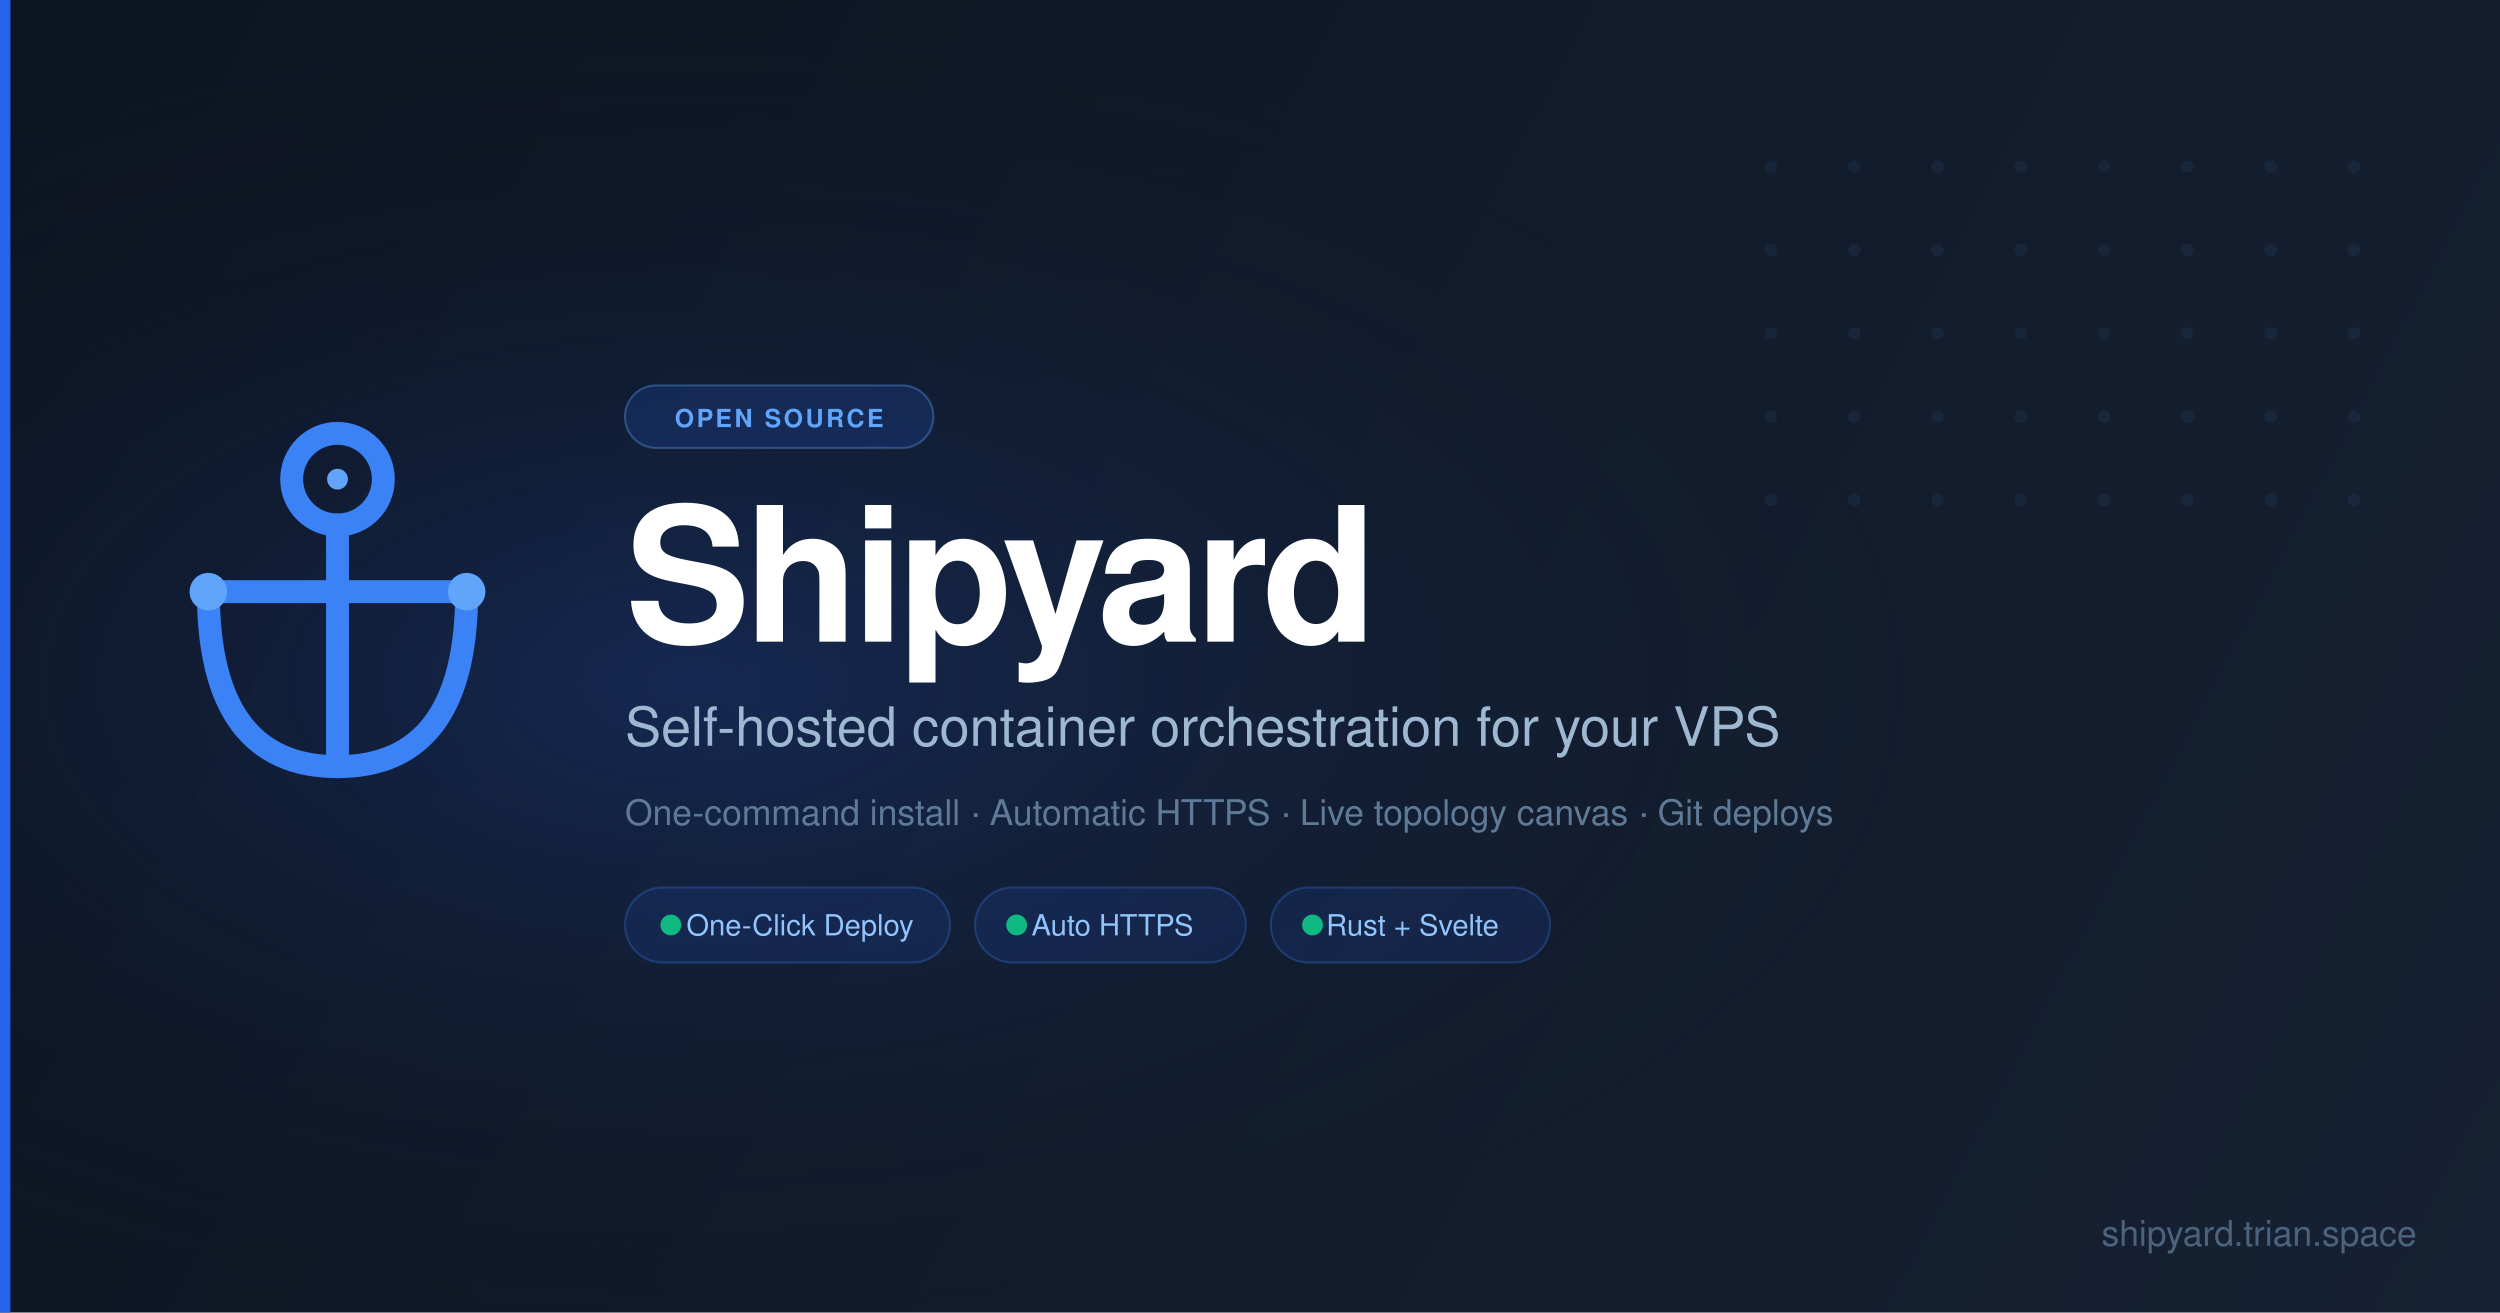
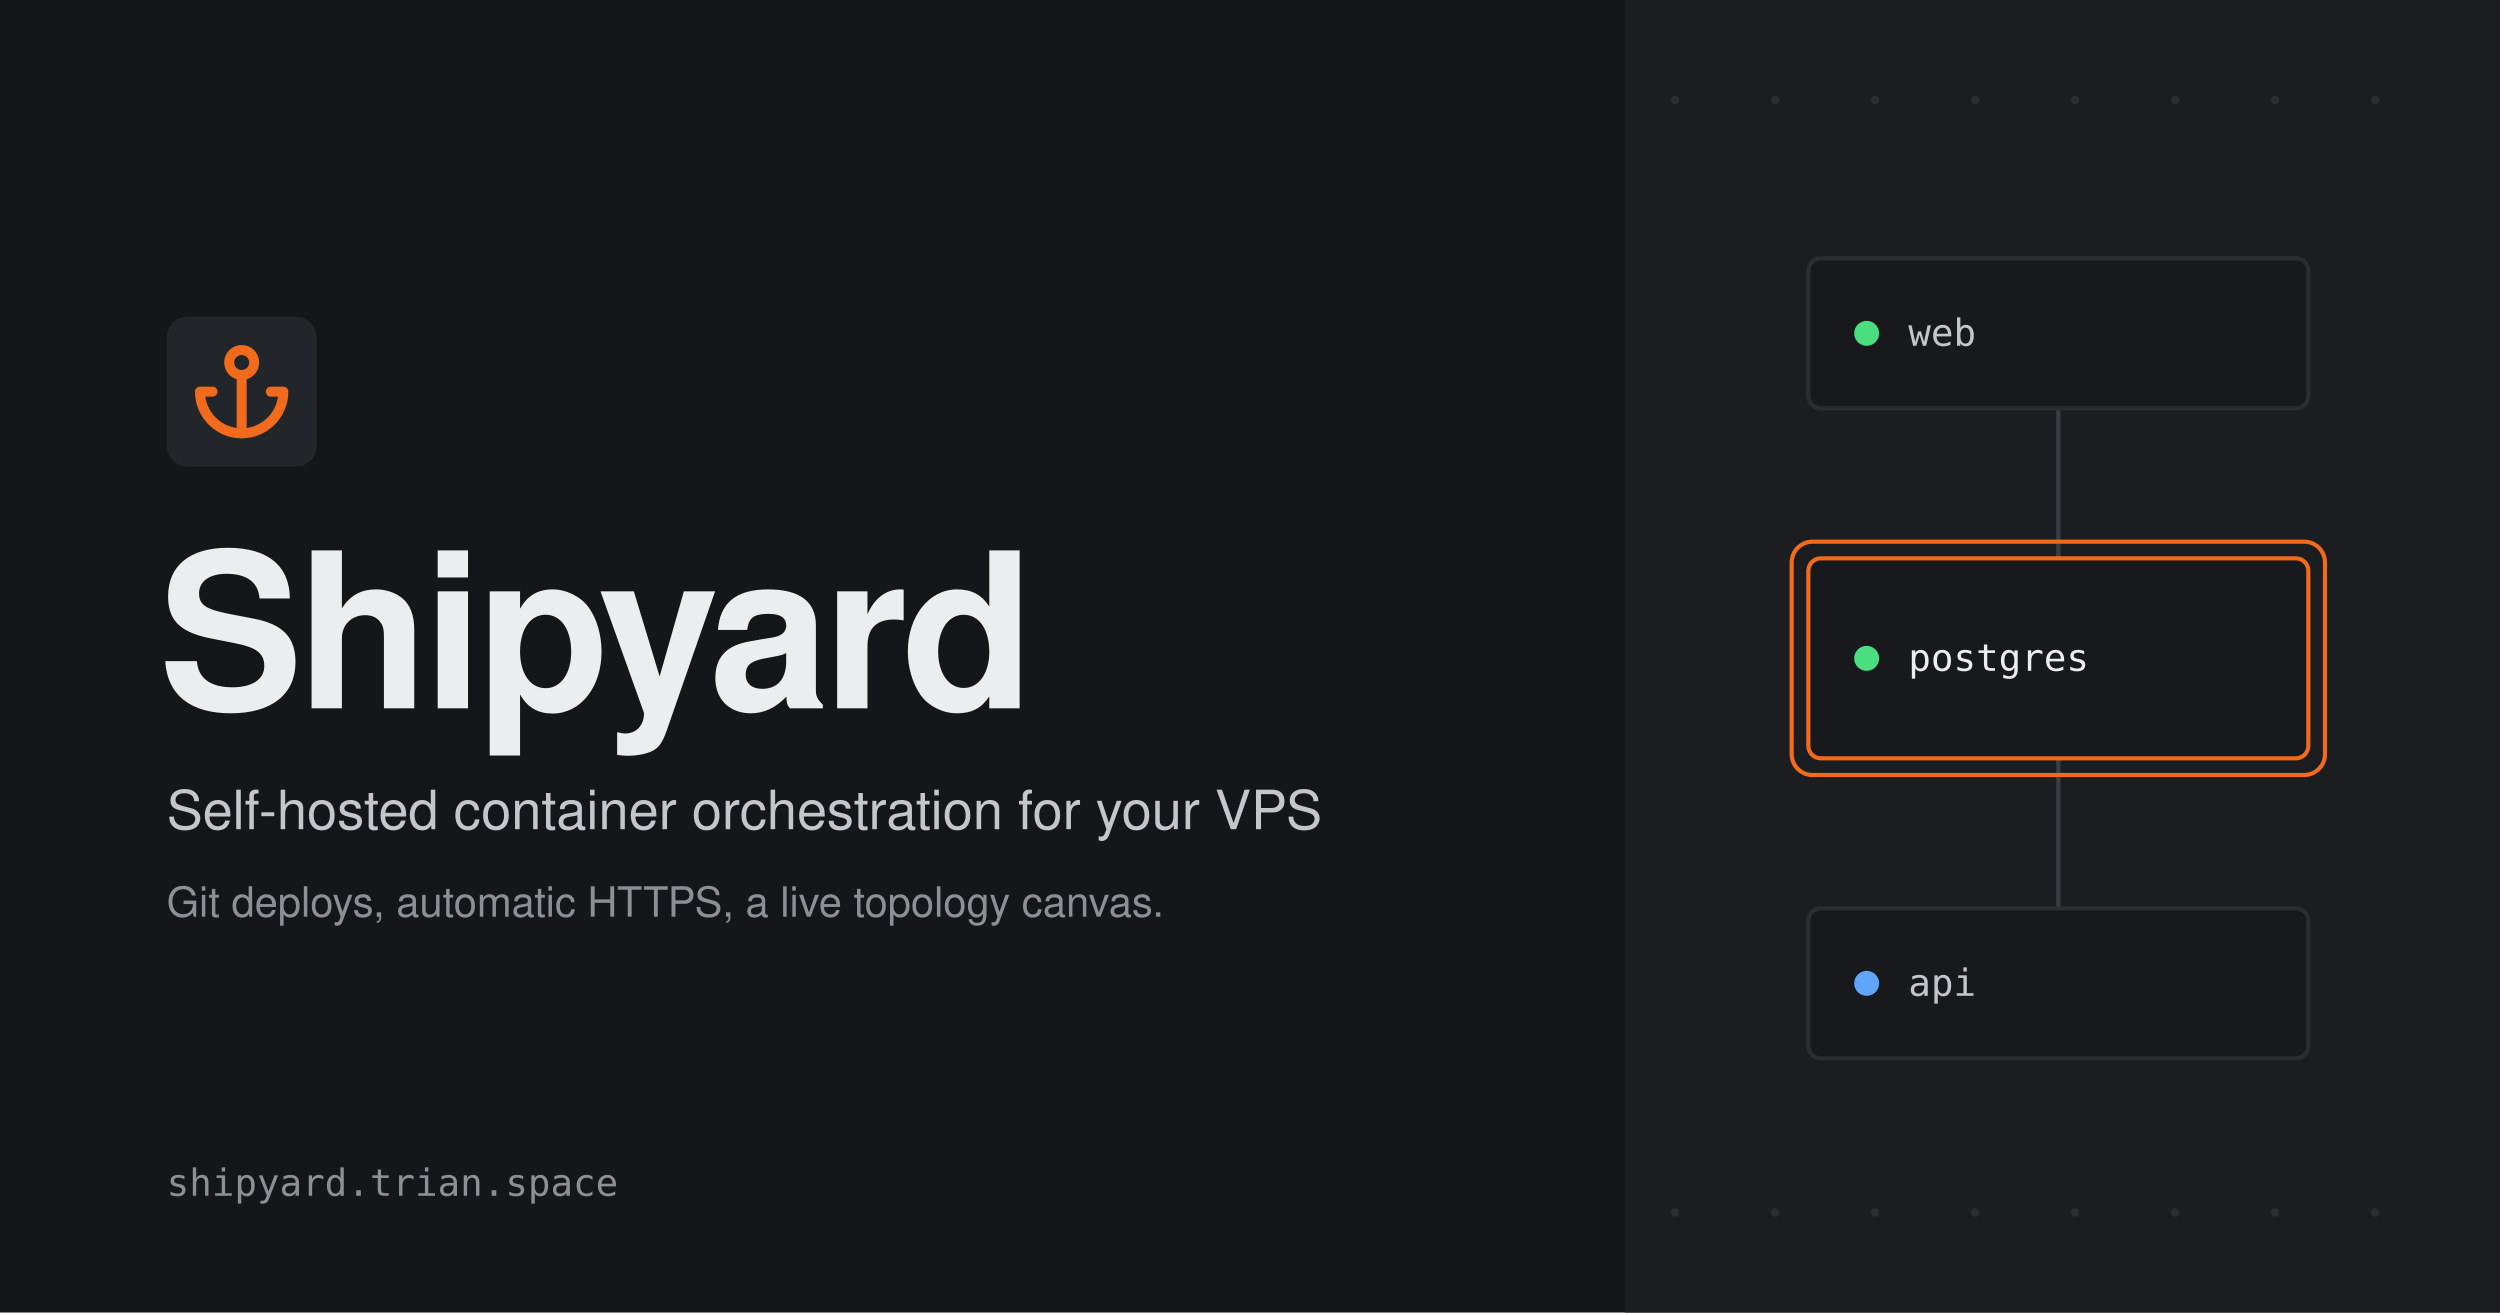
<svg xmlns="http://www.w3.org/2000/svg" width="1200" height="630" viewBox="0 0 1200 630">
-   <defs>
-     <linearGradient id="bg" x1="0" y1="0" x2="1200" y2="630" gradientUnits="userSpaceOnUse">
-       <stop offset="0%" stop-color="#0D1421" />
-       <stop offset="100%" stop-color="#162133" />
-     </linearGradient>
-     <radialGradient id="glow" cx="28%" cy="52%" r="52%" gradientUnits="objectBoundingBox">
-       <stop offset="0%" stop-color="#2563EB" stop-opacity="0.22" />
-       <stop offset="100%" stop-color="#0D1421" stop-opacity="0" />
-     </radialGradient>
-   </defs>
-   <rect width="1200" height="630" fill="url(#bg)" />
-   <rect width="1200" height="630" fill="url(#glow)" />
-   <rect x="0" y="0" width="5" height="630" fill="#2563EB" />
-   <g opacity="0.07" fill="#60A5FA">
-     <circle cx="850" cy="80" r="3" />
-     <circle cx="890" cy="80" r="3" />
-     <circle cx="930" cy="80" r="3" />
-     <circle cx="970" cy="80" r="3" />
-     <circle cx="1010" cy="80" r="3" />
-     <circle cx="1050" cy="80" r="3" />
-     <circle cx="1090" cy="80" r="3" />
-     <circle cx="1130" cy="80" r="3" />
-     <circle cx="850" cy="120" r="3" />
-     <circle cx="890" cy="120" r="3" />
-     <circle cx="930" cy="120" r="3" />
-     <circle cx="970" cy="120" r="3" />
-     <circle cx="1010" cy="120" r="3" />
-     <circle cx="1050" cy="120" r="3" />
-     <circle cx="1090" cy="120" r="3" />
-     <circle cx="1130" cy="120" r="3" />
-     <circle cx="850" cy="160" r="3" />
-     <circle cx="890" cy="160" r="3" />
-     <circle cx="930" cy="160" r="3" />
-     <circle cx="970" cy="160" r="3" />
-     <circle cx="1010" cy="160" r="3" />
-     <circle cx="1050" cy="160" r="3" />
-     <circle cx="1090" cy="160" r="3" />
-     <circle cx="1130" cy="160" r="3" />
-     <circle cx="850" cy="200" r="3" />
-     <circle cx="890" cy="200" r="3" />
-     <circle cx="930" cy="200" r="3" />
-     <circle cx="970" cy="200" r="3" />
-     <circle cx="1010" cy="200" r="3" />
-     <circle cx="1050" cy="200" r="3" />
-     <circle cx="1090" cy="200" r="3" />
-     <circle cx="1130" cy="200" r="3" />
-     <circle cx="850" cy="240" r="3" />
-     <circle cx="890" cy="240" r="3" />
-     <circle cx="930" cy="240" r="3" />
-     <circle cx="970" cy="240" r="3" />
-     <circle cx="1010" cy="240" r="3" />
-     <circle cx="1050" cy="240" r="3" />
-     <circle cx="1090" cy="240" r="3" />
-     <circle cx="1130" cy="240" r="3" />
+   <rect width="1200" height="630" fill="#141619" />
+   <rect x="780" y="0" width="420" height="630" fill="#1B1D21" />
+   <g fill="#2A2D32">
+     <circle cx="804" cy="48" r="2" />
+     <circle cx="852" cy="48" r="2" />
+     <circle cx="900" cy="48" r="2" />
+     <circle cx="948" cy="48" r="2" />
+     <circle cx="996" cy="48" r="2" />
+     <circle cx="1044" cy="48" r="2" />
+     <circle cx="1092" cy="48" r="2" />
+     <circle cx="1140" cy="48" r="2" />
+     <circle cx="804" cy="582" r="2" />
+     <circle cx="852" cy="582" r="2" />
+     <circle cx="900" cy="582" r="2" />
+     <circle cx="948" cy="582" r="2" />
+     <circle cx="996" cy="582" r="2" />
+     <circle cx="1044" cy="582" r="2" />
+     <circle cx="1092" cy="582" r="2" />
+     <circle cx="1140" cy="582" r="2" />
  </g>
-   <g transform="translate(82, 202)" stroke-linecap="round" stroke-linejoin="round">
-     <circle cx="80" cy="28" r="22" fill="none" stroke="#3B82F6" stroke-width="11" />
-     <line x1="80" y1="50" x2="80" y2="166" stroke="#3B82F6" stroke-width="11" />
-     <line x1="18" y1="82" x2="142" y2="82" stroke="#3B82F6" stroke-width="11" />
-     <path d="M18 82 Q18 166 80 166 Q142 166 142 82" fill="none" stroke="#3B82F6" stroke-width="11" />
-     <circle cx="18" cy="82" r="9" fill="#60A5FA" />
-     <circle cx="142" cy="82" r="9" fill="#60A5FA" />
-     <circle cx="80" cy="28" r="5" fill="#60A5FA" />
+   <g font-family="'IBM Plex Mono', ui-monospace, Menlo, monospace" font-size="18">
+     <line x1="988" y1="196" x2="988" y2="268" stroke="#3A3E44" stroke-width="2" />
+     <line x1="988" y1="364" x2="988" y2="436" stroke="#3A3E44" stroke-width="2" />
+     <rect x="868" y="124" width="240" height="72" rx="6" fill="#17191C" stroke="#2A2D32" stroke-width="2" />
+     <circle cx="896" cy="160" r="6" fill="#4ADE80" />
+     <text x="916" y="166" fill="#C3C6CA">web</text>
+     <rect x="868" y="268" width="240" height="96" rx="6" fill="#17191C" stroke="#F26B1D" stroke-width="2" />
+     <rect x="860" y="260" width="256" height="112" rx="10" fill="none" stroke="#F26B1D" stroke-width="2" />
+     <circle cx="896" cy="316" r="6" fill="#4ADE80" />
+     <text x="916" y="322" fill="#ECEDEE">postgres</text>
+     <rect x="868" y="436" width="240" height="72" rx="6" fill="#17191C" stroke="#2A2D32" stroke-width="2" />
+     <circle cx="896" cy="472" r="6" fill="#60A5FA" />
+     <text x="916" y="478" fill="#C3C6CA">api</text>
  </g>
-   <rect x="300" y="185" width="148" height="30" rx="15" fill="rgba(37,99,235,0.18)" stroke="rgba(96,165,250,0.35)" stroke-width="1" />
-   <text x="374" y="205" font-family="-apple-system,BlinkMacSystemFont,'Segoe UI',Helvetica,Arial,sans-serif" font-size="12" font-weight="700" fill="#60A5FA" text-anchor="middle" letter-spacing="0.1em">OPEN SOURCE</text>
-   <text x="300" y="308" font-family="-apple-system,BlinkMacSystemFont,'Segoe UI',Helvetica,Arial,sans-serif" font-size="90" font-weight="800" fill="#FFFFFF" letter-spacing="-3">Shipyard</text>
-   <text x="300" y="358" font-family="-apple-system,BlinkMacSystemFont,'Segoe UI',Helvetica,Arial,sans-serif" font-size="26" font-weight="400" fill="#9DB8D0">Self-hosted container orchestration for your VPS</text>
-   <text x="300" y="396" font-family="-apple-system,BlinkMacSystemFont,'Segoe UI',Helvetica,Arial,sans-serif" font-size="17" font-weight="400" fill="#5E7A96">One-command install · Automatic HTTPS · Live topology canvas · Git deploys</text>
-   <rect x="300" y="426" width="156" height="36" rx="18" fill="rgba(37,99,235,0.13)" stroke="rgba(59,130,246,0.28)" stroke-width="1" />
-   <circle cx="322" cy="444" r="5" fill="#10B981" />
-   <text x="384" y="449" font-family="-apple-system,BlinkMacSystemFont,'Segoe UI',Helvetica,Arial,sans-serif" font-size="14" font-weight="500" fill="#93C5FD" text-anchor="middle">One-Click Deploy</text>
-   <rect x="468" y="426" width="130" height="36" rx="18" fill="rgba(37,99,235,0.13)" stroke="rgba(59,130,246,0.28)" stroke-width="1" />
-   <circle cx="488" cy="444" r="5" fill="#10B981" />
-   <text x="534" y="449" font-family="-apple-system,BlinkMacSystemFont,'Segoe UI',Helvetica,Arial,sans-serif" font-size="14" font-weight="500" fill="#93C5FD" text-anchor="middle">Auto HTTPS</text>
-   <rect x="610" y="426" width="134" height="36" rx="18" fill="rgba(37,99,235,0.13)" stroke="rgba(59,130,246,0.28)" stroke-width="1" />
-   <circle cx="630" cy="444" r="5" fill="#10B981" />
-   <text x="678" y="449" font-family="-apple-system,BlinkMacSystemFont,'Segoe UI',Helvetica,Arial,sans-serif" font-size="14" font-weight="500" fill="#93C5FD" text-anchor="middle">Rust + Svelte</text>
-   <text x="1160" y="598" font-family="-apple-system,BlinkMacSystemFont,'Segoe UI',Helvetica,Arial,sans-serif" font-size="17" font-weight="400" fill="rgba(94,122,150,0.75)" text-anchor="end">shipyard.trian.space</text>
+   <rect x="80" y="152" width="72" height="72" rx="10" fill="#22252A" />
+   <g transform="translate(92, 164) scale(2)" stroke="#F26B1D" stroke-width="2.4" stroke-linecap="round" stroke-linejoin="round" fill="none">
+     <circle cx="12" cy="5" r="3" />
+     <line x1="12" y1="22" x2="12" y2="8" />
+     <path d="M5 12H2a10 10 0 0 0 20 0h-3" />
+   </g>
+   <text x="76" y="340" font-family="'IBM Plex Sans', -apple-system, 'Segoe UI', Helvetica, Arial, sans-serif" font-size="104" font-weight="600" fill="#ECEDEE" letter-spacing="-3">Shipyard</text>
+   <text x="80" y="398" font-family="'IBM Plex Sans', -apple-system, 'Segoe UI', Helvetica, Arial, sans-serif" font-size="26" fill="#C3C6CA">Self-hosted container orchestration for your VPS</text>
+   <text x="80" y="440" font-family="'IBM Plex Sans', -apple-system, 'Segoe UI', Helvetica, Arial, sans-serif" font-size="20" fill="#8B9097">Git deploys, automatic HTTPS, a live topology canvas.</text>
+   <text x="80" y="574" font-family="'IBM Plex Mono', ui-monospace, Menlo, monospace" font-size="18" fill="#8B9097">shipyard.trian.space</text>
</svg>
